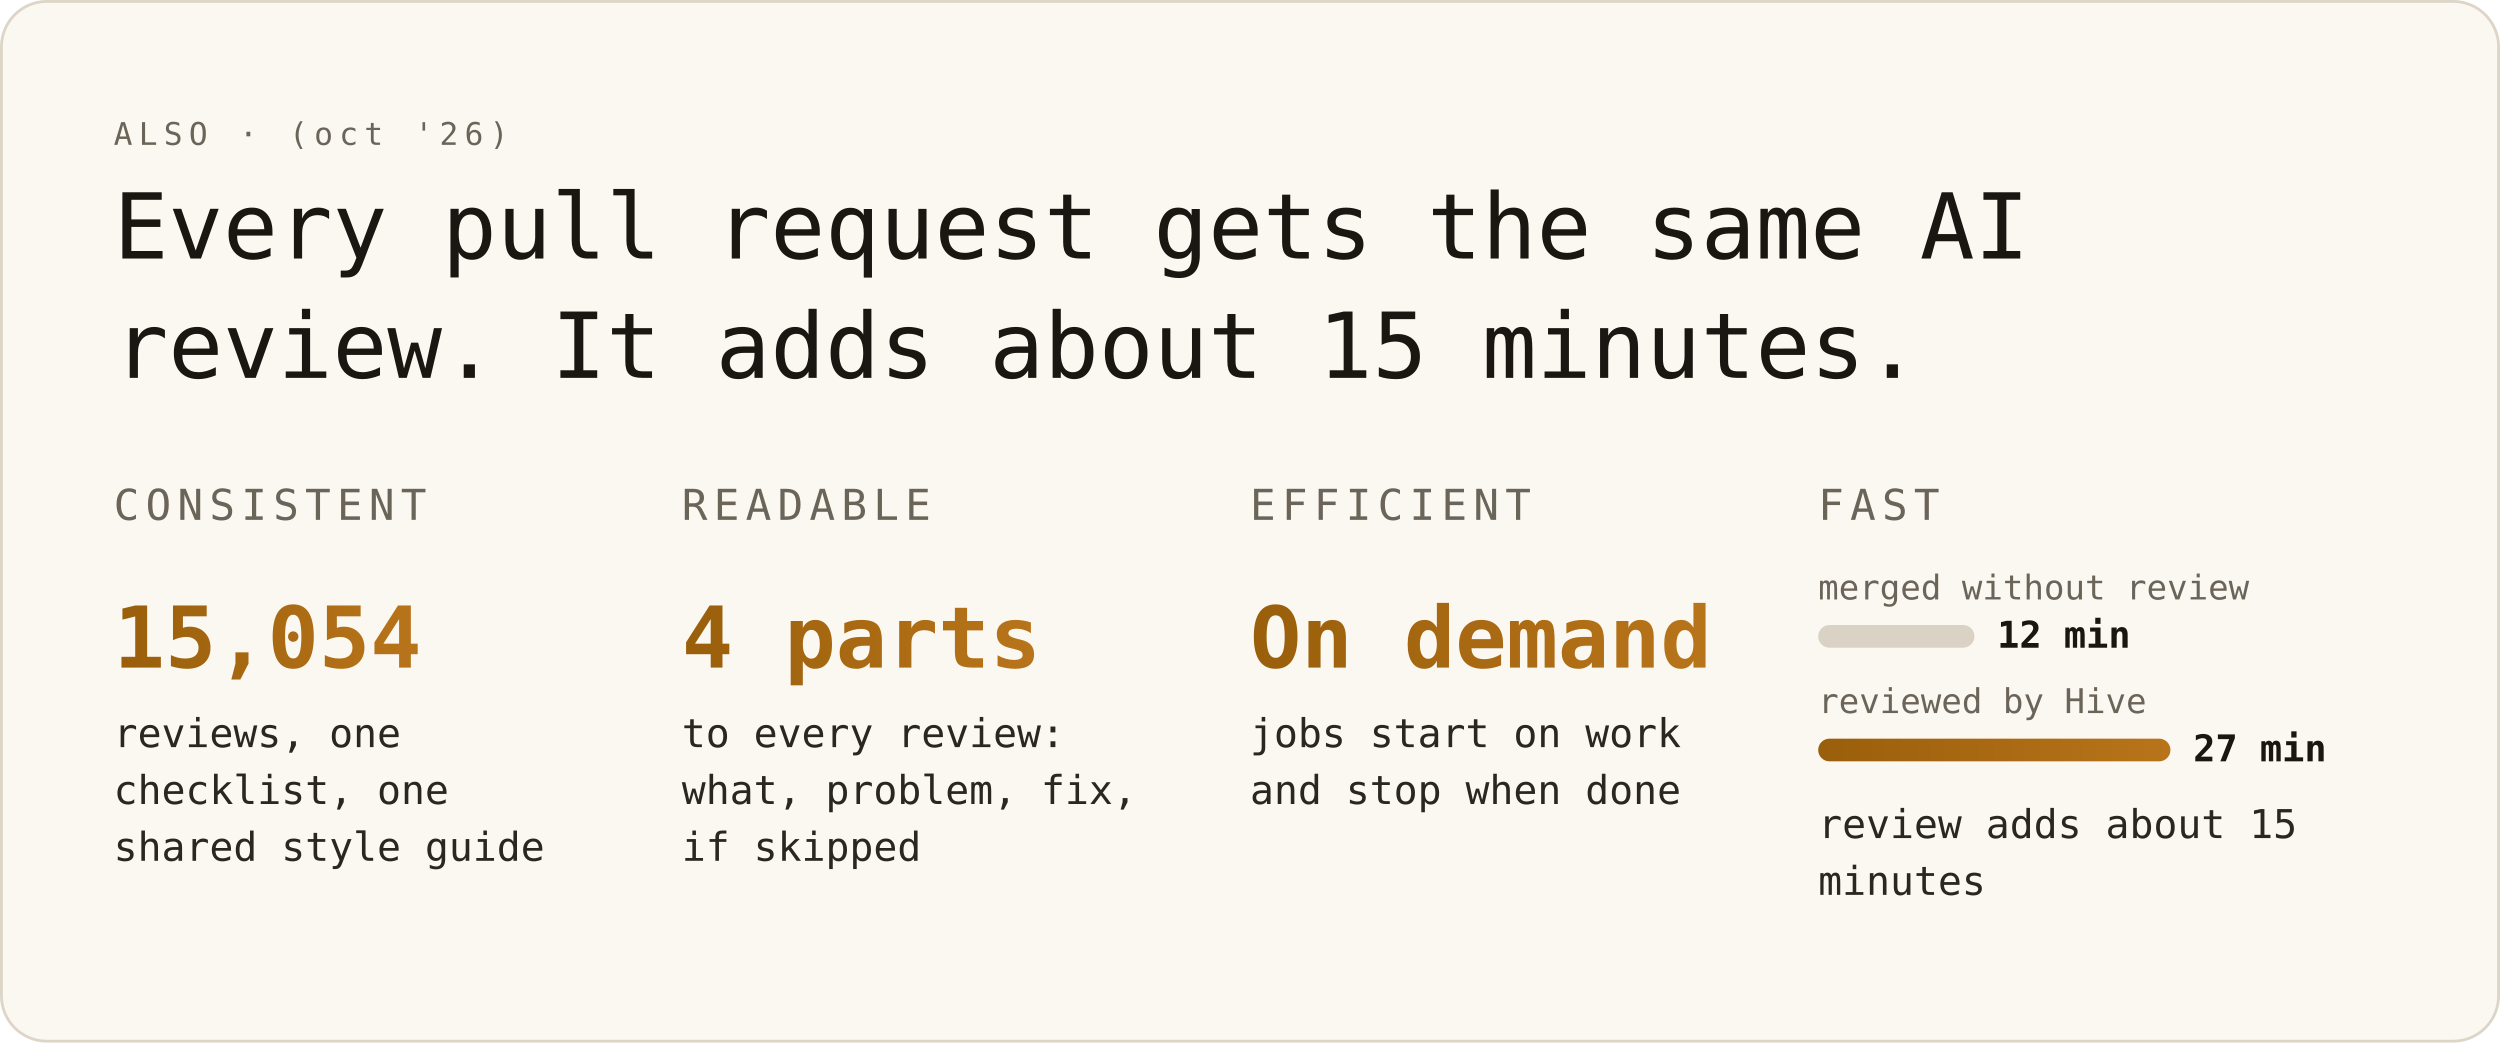
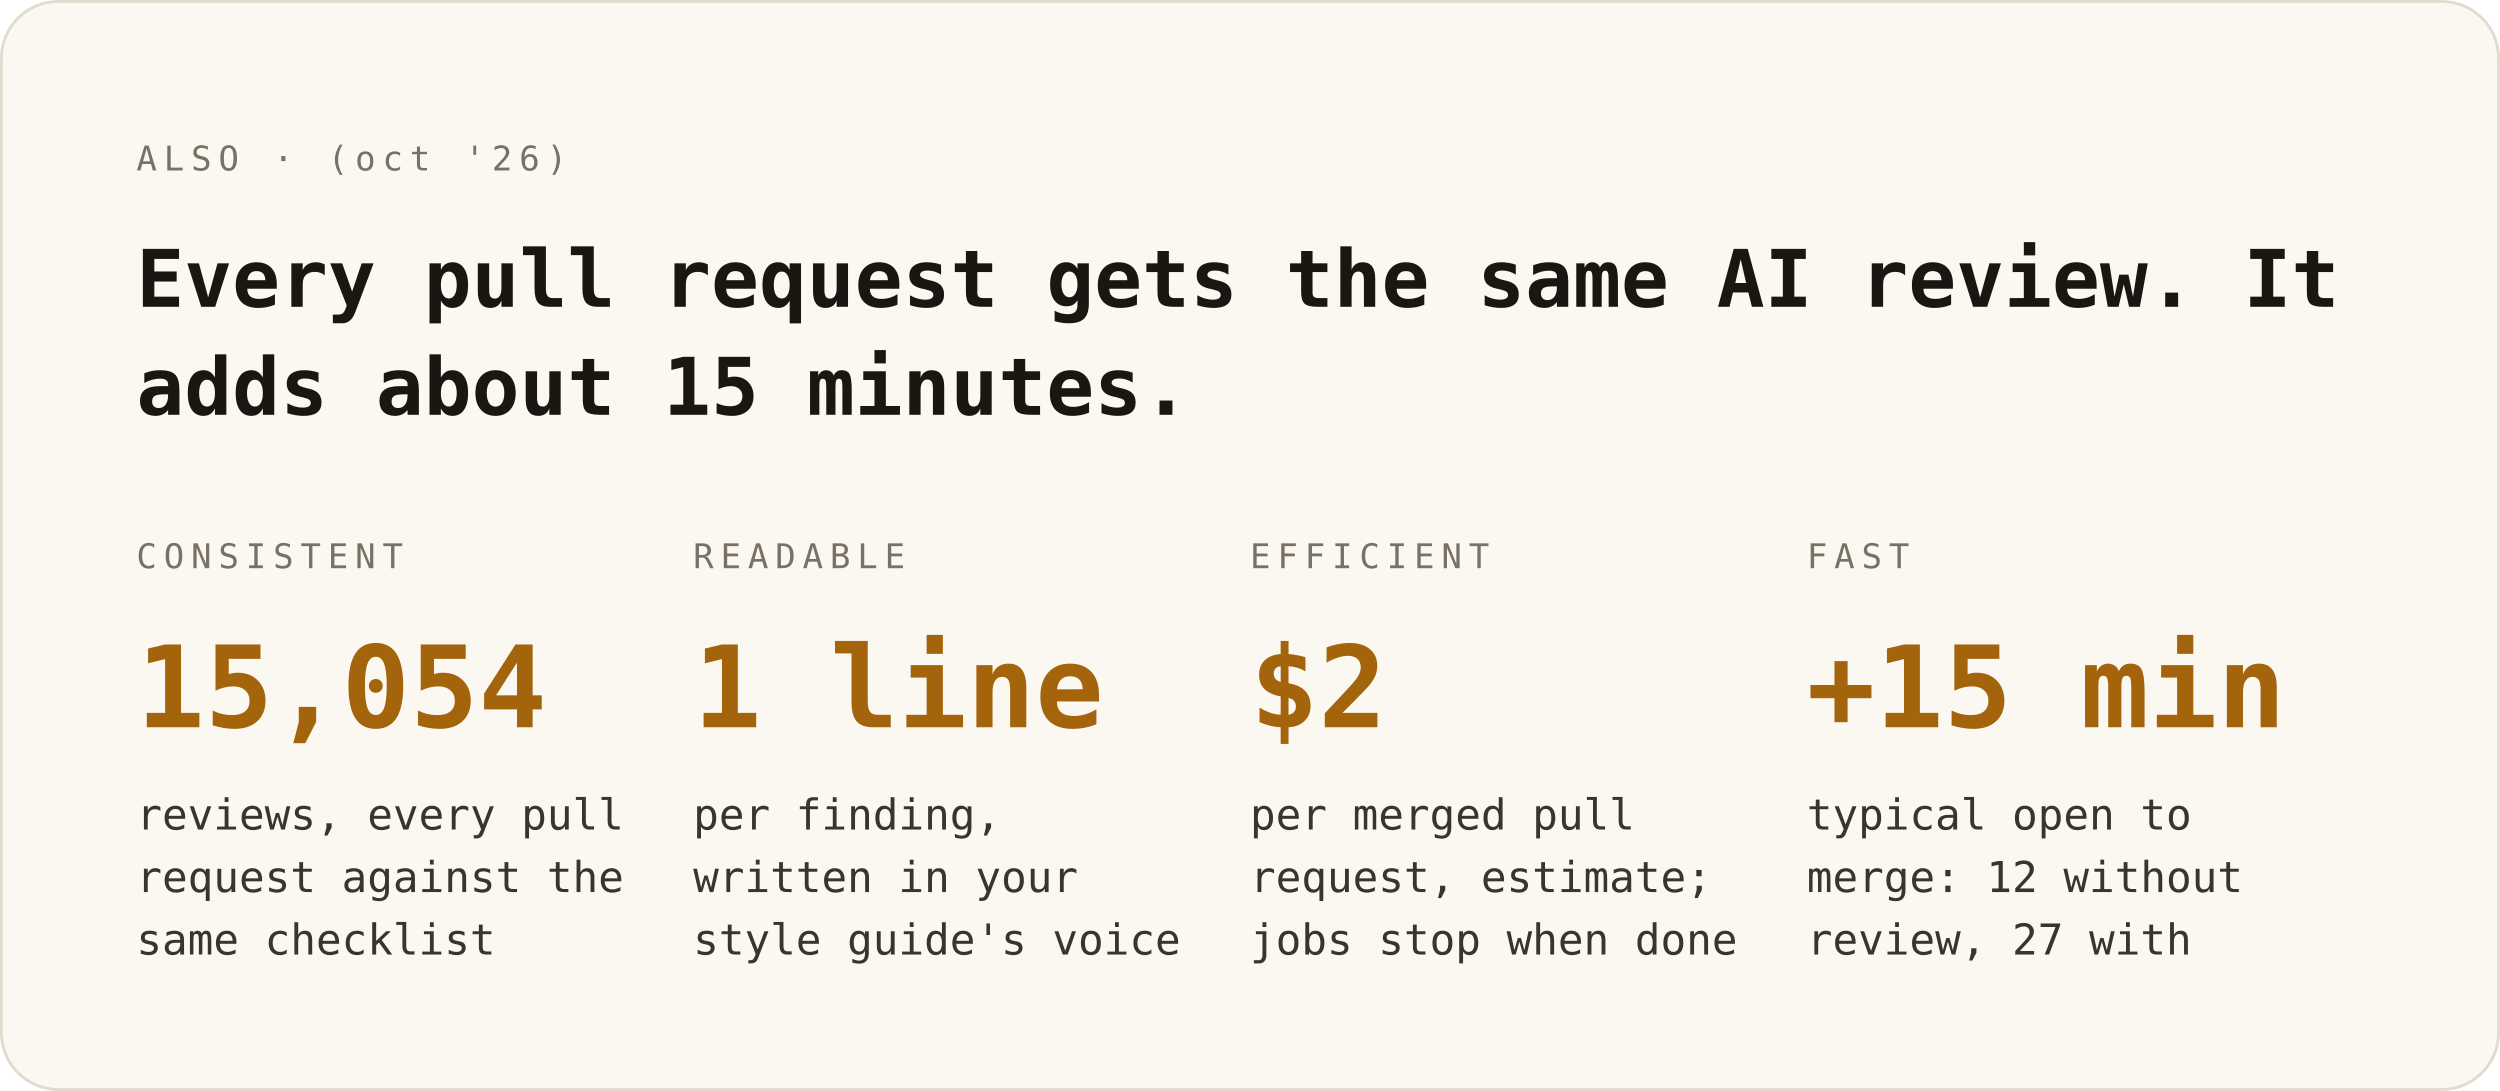
- <svg xmlns="http://www.w3.org/2000/svg" width="1760" height="734" viewBox="0 0 880 367" role="img" aria-label="Also: consistent, readable, efficient, fast" font-family="'IBM Plex Mono', 'JetBrains Mono', ui-monospace, SFMono-Regular, Menlo, Consolas, monospace">
-   <defs>
-     <linearGradient id="amber" x1="0" y1="0" x2="1" y2="0">
-       <stop offset="0" stop-color="#9a5f0b" />
-       <stop offset="1" stop-color="#b8741a" />
-     </linearGradient>
-     <filter id="glow" x="-20%" y="-40%" width="140%" height="180%">
-       <feGaussianBlur stdDeviation="5" />
-     </filter>
-   </defs>
-   <rect x="0.5" y="0.5" width="879" height="366" rx="16" fill="#fbf8f2" stroke="#ddd6c8" />
-   <text x="40" y="51" fill="#6b6459" font-size="11" font-weight="500" letter-spacing="2.2">ALSO · (oct '26)</text>
-   <text x="40" y="91" fill="#1a1612" font-size="32">Every pull request gets the same AI</text>
-   <text x="40" y="133" fill="#1a1612" font-size="32">review. It adds about 15 minutes.</text>
-   <text x="40" y="183" fill="#6b6459" font-size="15" font-weight="500" letter-spacing="2.2">CONSISTENT</text>
-   <text x="40" y="235" fill="url(#amber)" font-size="30" font-weight="700">15,054</text>
-   <text x="40" y="263" fill="#2b2620" font-size="14">reviews, one</text>
-   <text x="40" y="283" fill="#2b2620" font-size="14">checklist, one</text>
-   <text x="40" y="303" fill="#2b2620" font-size="14">shared style guide</text>
-   <text x="240" y="183" fill="#6b6459" font-size="15" font-weight="500" letter-spacing="2.2">READABLE</text>
-   <text x="240" y="235" fill="url(#amber)" font-size="30" font-weight="700">4 parts</text>
-   <text x="240" y="263" fill="#2b2620" font-size="14">to every review:</text>
-   <text x="240" y="283" fill="#2b2620" font-size="14">what, problem, fix,</text>
-   <text x="240" y="303" fill="#2b2620" font-size="14">if skipped</text>
-   <text x="440" y="183" fill="#6b6459" font-size="15" font-weight="500" letter-spacing="2.2">EFFICIENT</text>
-   <text x="440" y="235" fill="url(#amber)" font-size="30" font-weight="700">On demand</text>
-   <text x="440" y="263" fill="#2b2620" font-size="14">jobs start on work</text>
-   <text x="440" y="283" fill="#2b2620" font-size="14">and stop when done</text>
-   <text x="640" y="183" fill="#6b6459" font-size="15" font-weight="500" letter-spacing="2.2">FAST</text>
-   <text x="640" y="211" fill="#6b6459" font-size="12">merged without review</text>
-   <rect x="640" y="220" width="55" height="8" rx="4" fill="#d9d2c5" />
-   <text x="703" y="228" fill="#1a1612" font-size="13" font-weight="700">12 min</text>
-   <text x="640" y="251" fill="#6b6459" font-size="12">reviewed by Hive</text>
-   <rect x="640" y="260" width="124" height="8" rx="4" fill="url(#amber)" />
-   <text x="772" y="268" fill="#1a1612" font-size="13" font-weight="700">27 min</text>
-   <text x="640" y="295" fill="#2b2620" font-size="14">review adds about 15</text>
-   <text x="640" y="315" fill="#2b2620" font-size="14">minutes</text>
+ <svg xmlns="http://www.w3.org/2000/svg" width="1760" height="768" viewBox="0 0 880 384" role="img" aria-label="Also: consistent, readable, efficient, fast" font-family="'IBM Plex Mono', 'JetBrains Mono', ui-monospace, SFMono-Regular, Menlo, Consolas, monospace">
+   <rect x="0.5" y="0.5" width="879" height="383" rx="20" fill="#fbf8f2" stroke="#e2dbcd" />
+   <text x="48" y="60" fill="#7a7165" font-size="12" font-weight="500" letter-spacing="2.4">ALSO · (oct '26)</text>
+   <text x="48" y="108" fill="#1a1612" font-size="28" font-weight="700">Every pull request gets the same AI review. It</text>
+   <text x="48" y="146" fill="#1a1612" font-size="28" font-weight="700">adds about 15 minutes.</text>
+   <text x="48" y="200" fill="#7a7165" font-size="12" font-weight="500" letter-spacing="2.4">CONSISTENT</text>
+   <text x="48" y="256" fill="#a3640c" font-size="40" font-weight="700">15,054</text>
+   <text x="48" y="292" fill="#3b342c" font-size="15">reviews, every pull</text>
+   <text x="48" y="314" fill="#3b342c" font-size="15">request against the</text>
+   <text x="48" y="336" fill="#3b342c" font-size="15">same checklist</text>
+   <text x="244" y="200" fill="#7a7165" font-size="12" font-weight="500" letter-spacing="2.4">READABLE</text>
+   <text x="244" y="256" fill="#a3640c" font-size="40" font-weight="700">1 line</text>
+   <text x="244" y="292" fill="#3b342c" font-size="15">per finding,</text>
+   <text x="244" y="314" fill="#3b342c" font-size="15">written in your</text>
+   <text x="244" y="336" fill="#3b342c" font-size="15">style guide's voice</text>
+   <text x="440" y="200" fill="#7a7165" font-size="12" font-weight="500" letter-spacing="2.4">EFFICIENT</text>
+   <text x="440" y="256" fill="#a3640c" font-size="40" font-weight="700">$2</text>
+   <text x="440" y="292" fill="#3b342c" font-size="15">per merged pull</text>
+   <text x="440" y="314" fill="#3b342c" font-size="15">request, estimate;</text>
+   <text x="440" y="336" fill="#3b342c" font-size="15">jobs stop when done</text>
+   <text x="636" y="200" fill="#7a7165" font-size="12" font-weight="500" letter-spacing="2.4">FAST</text>
+   <text x="636" y="256" fill="#a3640c" font-size="40" font-weight="700">+15 min</text>
+   <text x="636" y="292" fill="#3b342c" font-size="15">typical open to</text>
+   <text x="636" y="314" fill="#3b342c" font-size="15">merge: 12 without</text>
+   <text x="636" y="336" fill="#3b342c" font-size="15">review, 27 with</text>
</svg>
